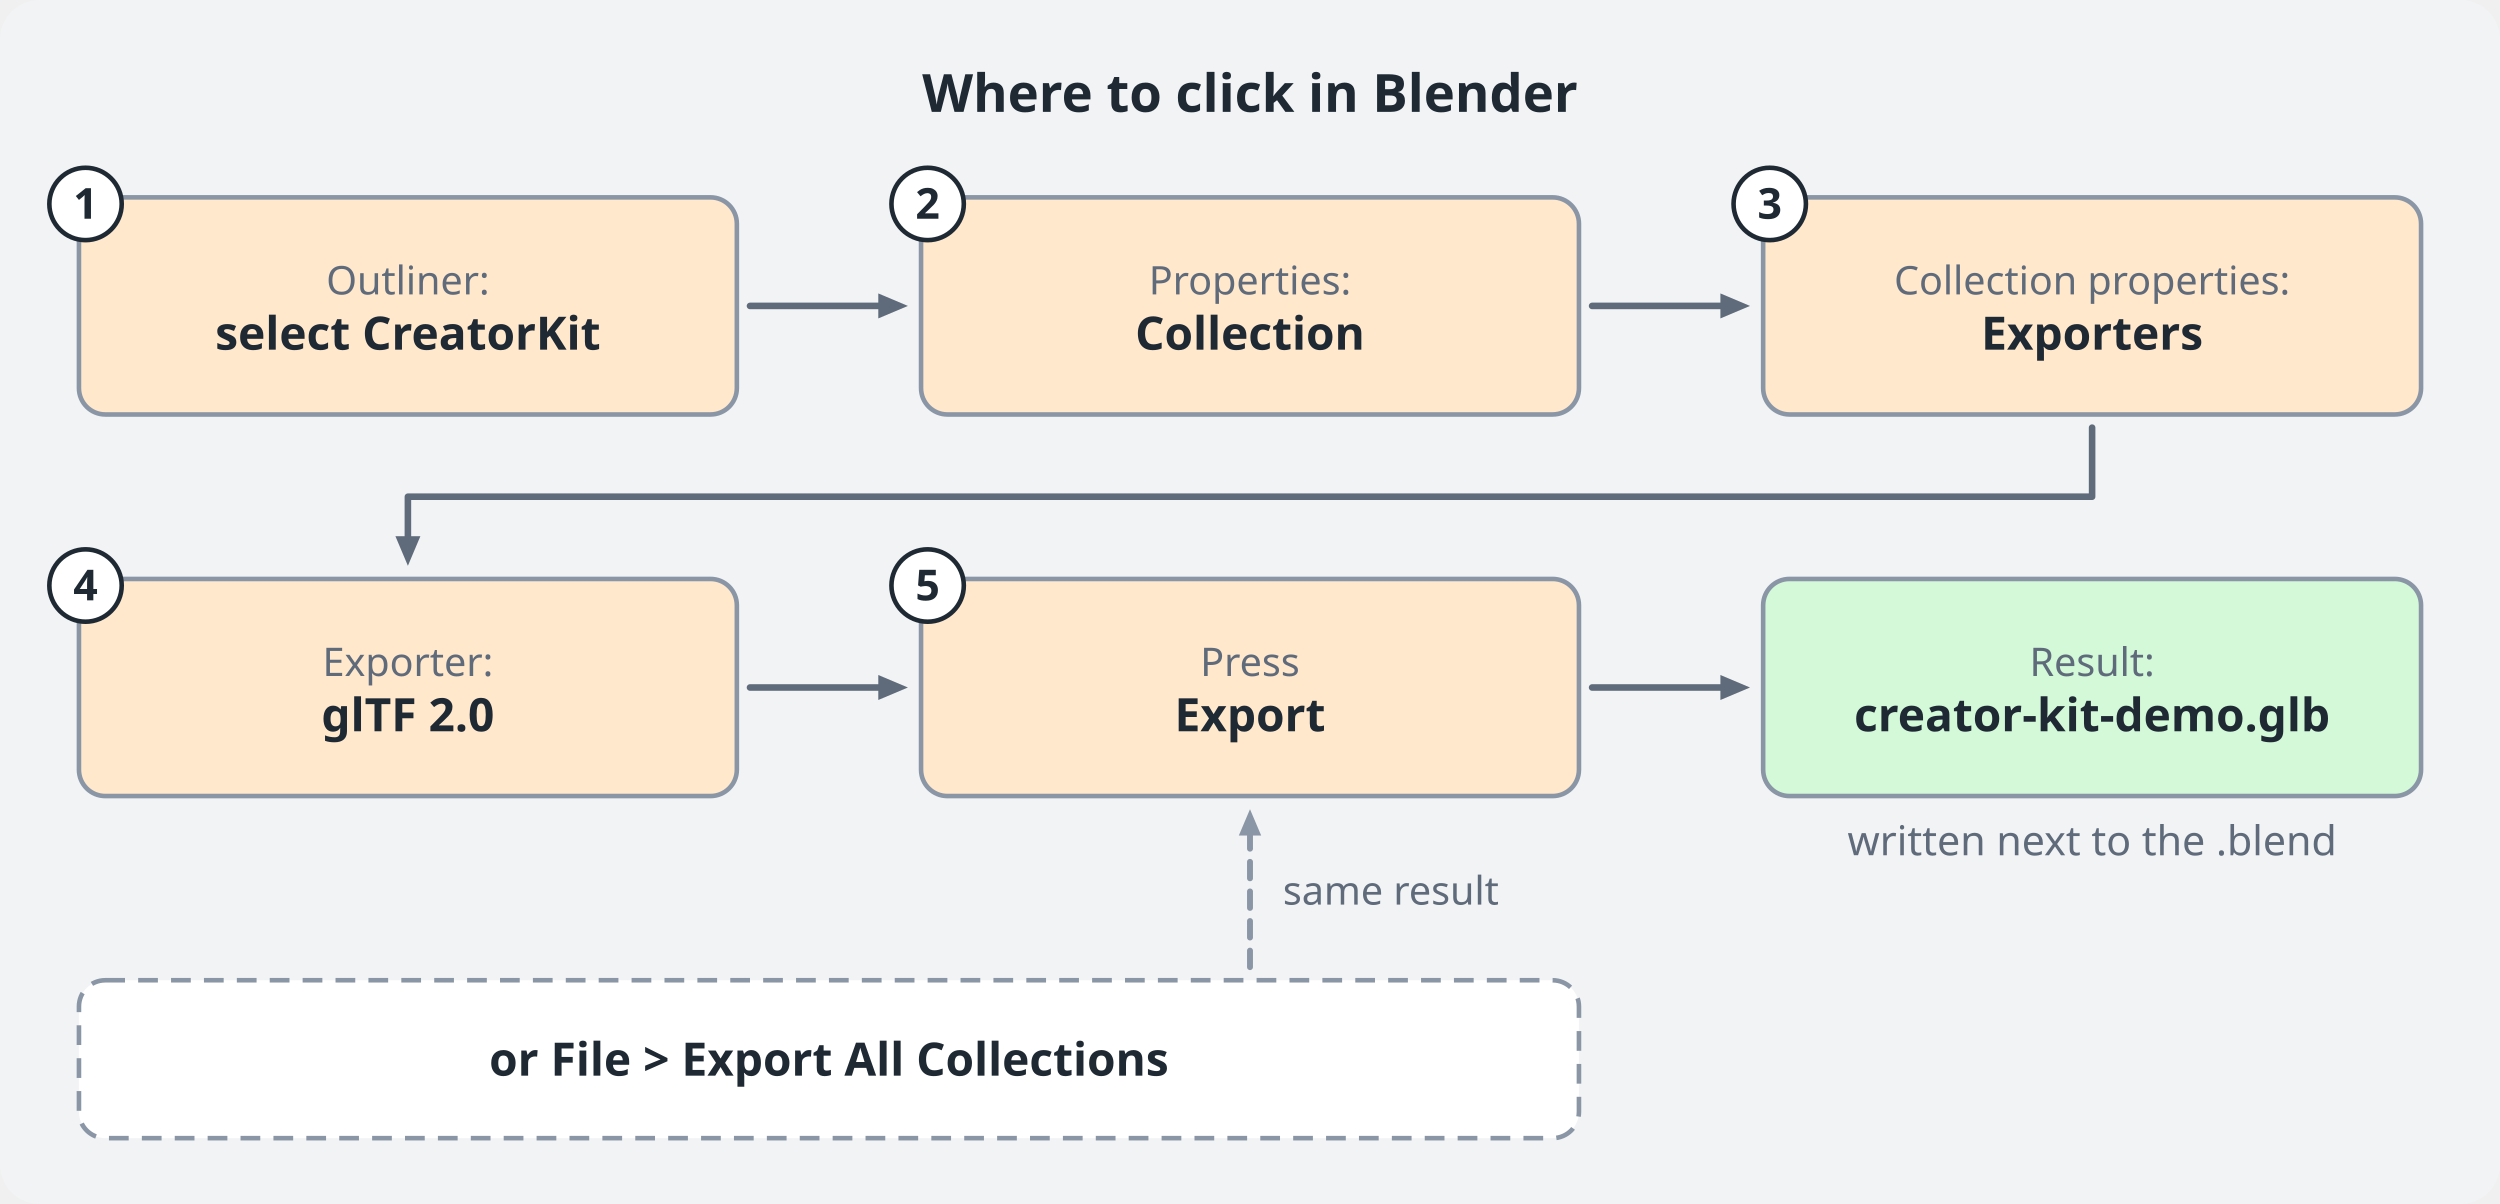
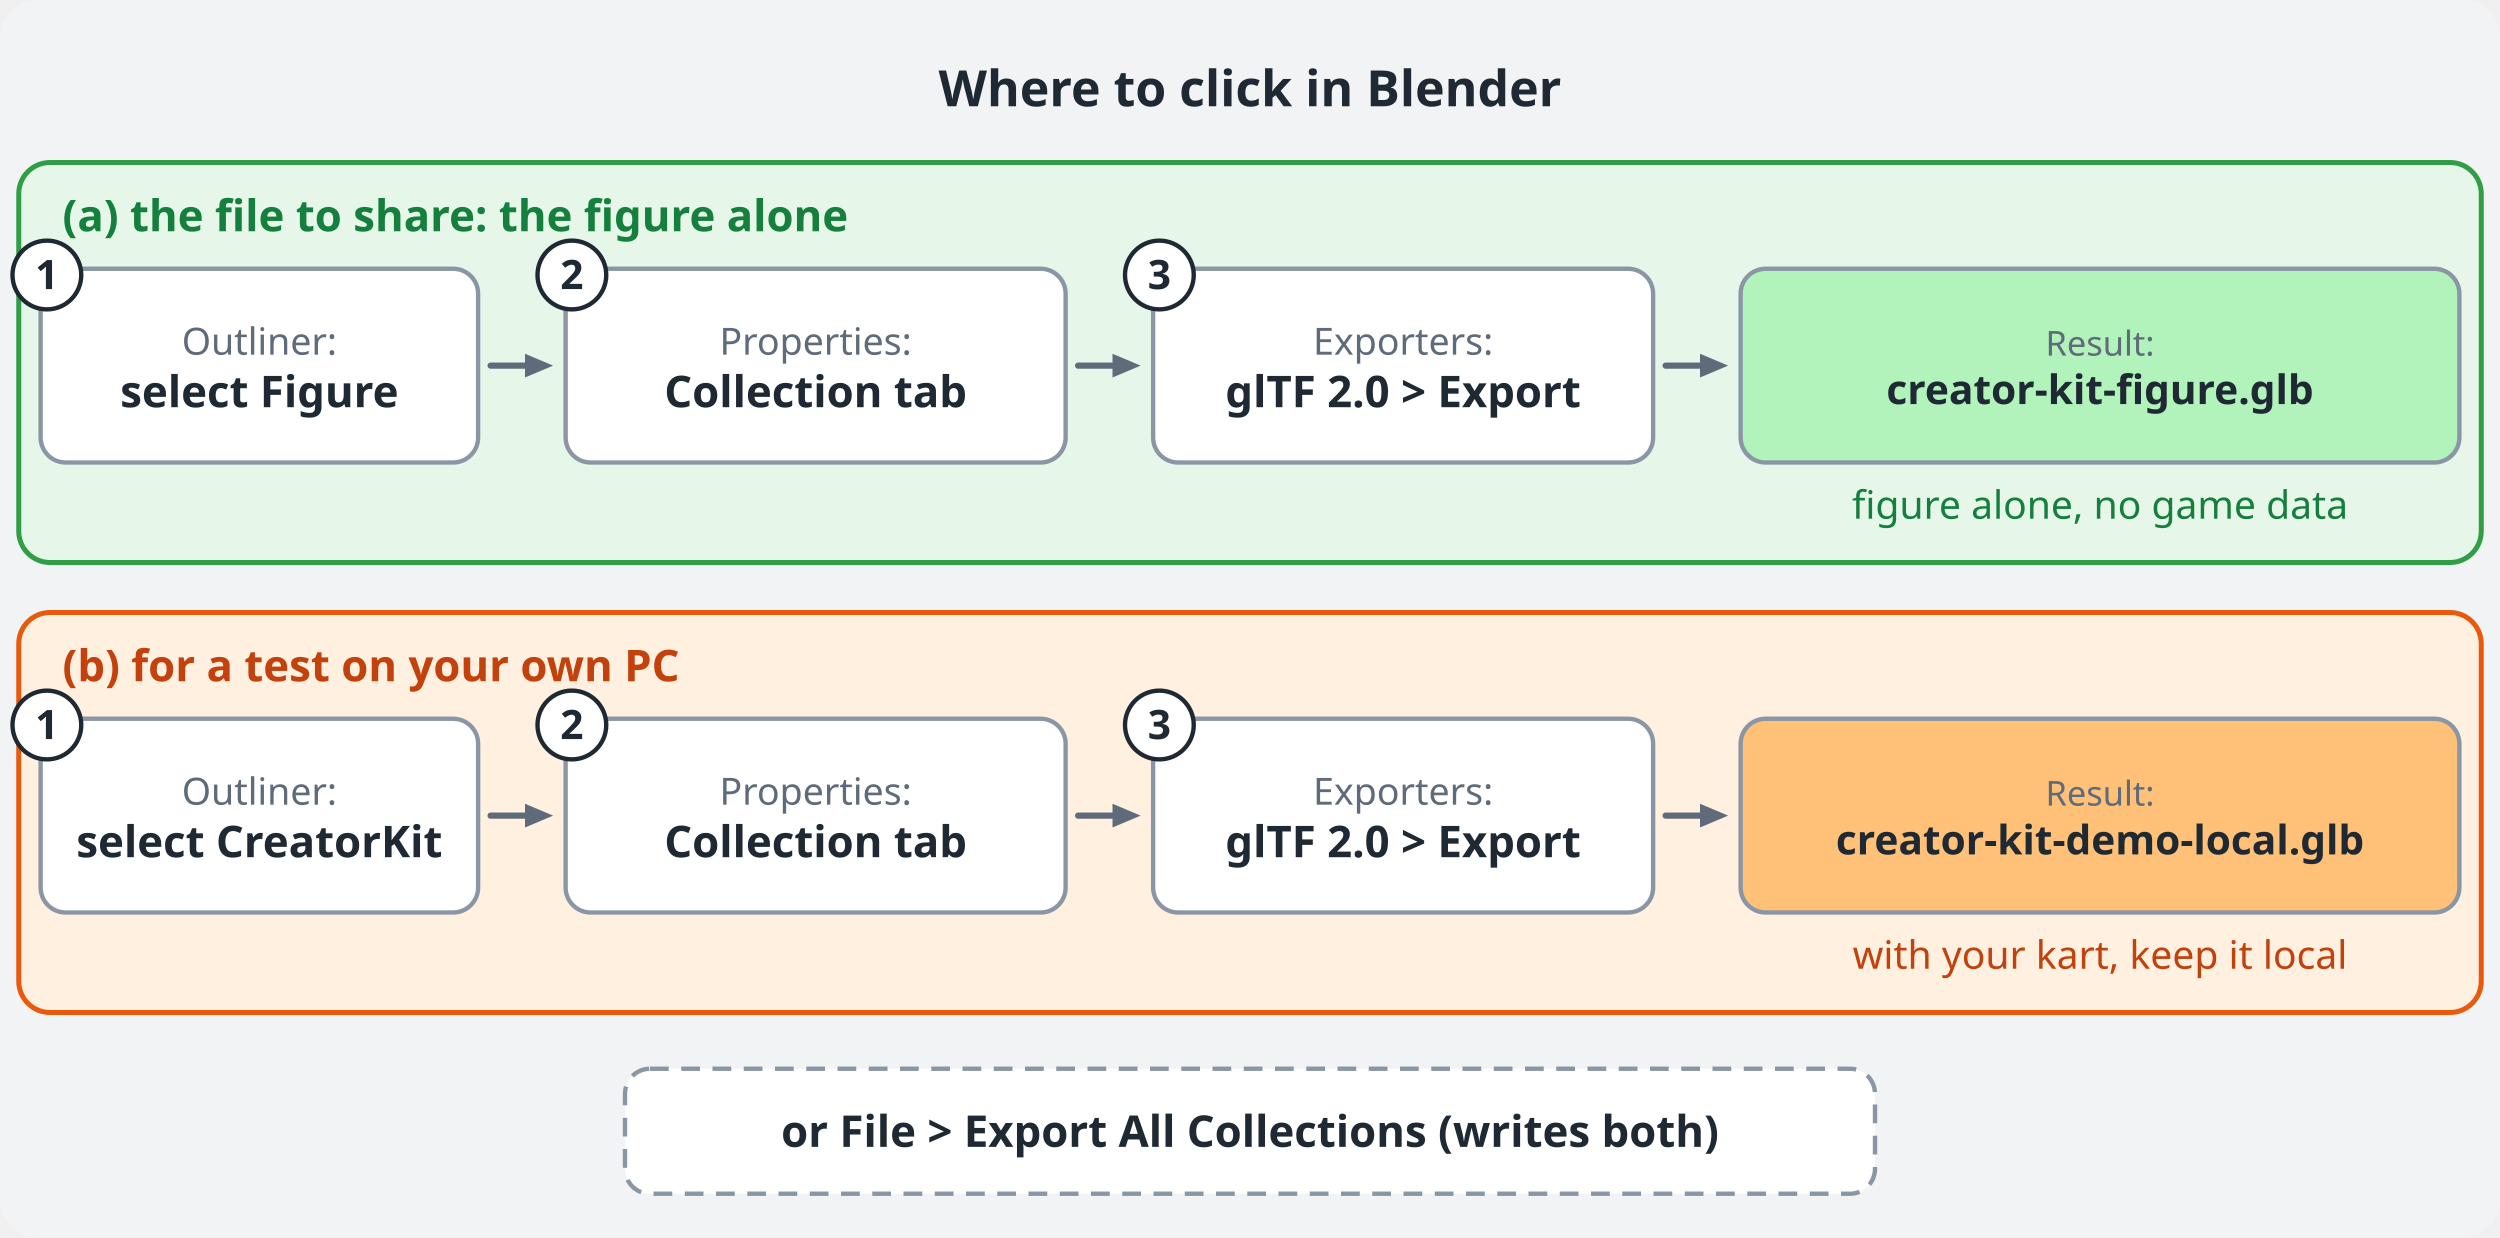
- <svg xmlns="http://www.w3.org/2000/svg" viewBox="0 0 760 366" width="760" height="366" font-family="sans-serif">
-   <rect width="760" height="366" rx="12" fill="#f2f3f5" />
-   <text x="380" y="34" font-size="16" text-anchor="middle" font-weight="bold" fill="#1f2933">Where to click in Blender</text>
-   <rect x="24" y="60" width="200" height="66" rx="8" fill="#ffe8cc" stroke="#8a96a5" stroke-width="1.4" />
-   <text x="124" y="89.5" font-size="12" text-anchor="middle" fill="#5f6b7a">Outliner:</text>
-   <text x="124" y="106.3" font-size="14" text-anchor="middle" font-weight="bold" fill="#1f2933">select CreatorKit</text>
-   <circle cx="26" cy="62" r="11" fill="#fff" stroke="#1f2933" stroke-width="1.4" />
-   <text x="26" y="66.5" font-size="13" text-anchor="middle" font-weight="bold" fill="#1f2933">1</text>
-   <rect x="280" y="60" width="200" height="66" rx="8" fill="#ffe8cc" stroke="#8a96a5" stroke-width="1.4" />
-   <text x="380" y="89.5" font-size="12" text-anchor="middle" fill="#5f6b7a">Properties:</text>
-   <text x="380" y="106.3" font-size="14" text-anchor="middle" font-weight="bold" fill="#1f2933">Collection</text>
-   <circle cx="282" cy="62" r="11" fill="#fff" stroke="#1f2933" stroke-width="1.4" />
-   <text x="282" y="66.5" font-size="13" text-anchor="middle" font-weight="bold" fill="#1f2933">2</text>
-   <rect x="536" y="60" width="200" height="66" rx="8" fill="#ffe8cc" stroke="#8a96a5" stroke-width="1.4" />
-   <text x="636" y="89.5" font-size="12" text-anchor="middle" fill="#5f6b7a">Collection properties:</text>
-   <text x="636" y="106.3" font-size="14" text-anchor="middle" font-weight="bold" fill="#1f2933">Exporters</text>
-   <circle cx="538" cy="62" r="11" fill="#fff" stroke="#1f2933" stroke-width="1.4" />
-   <text x="538" y="66.5" font-size="13" text-anchor="middle" font-weight="bold" fill="#1f2933">3</text>
-   <path d="M228 93L268.8 93" fill="none" stroke="#5f6b7a" stroke-width="2" stroke-linejoin="round" stroke-linecap="round" />
-   <path d="M276 93L267 96.8L267 89.2z" fill="#5f6b7a" />
-   <path d="M484 93L524.8 93" fill="none" stroke="#5f6b7a" stroke-width="2" stroke-linejoin="round" stroke-linecap="round" />
-   <path d="M532 93L523 96.8L523 89.2z" fill="#5f6b7a" />
-   <path d="M636 130L636 151 124 151 124 164.8" fill="none" stroke="#5f6b7a" stroke-width="2" stroke-linejoin="round" stroke-linecap="round" />
-   <path d="M124 172L120.2 163L127.8 163z" fill="#5f6b7a" />
-   <rect x="24" y="176" width="200" height="66" rx="8" fill="#ffe8cc" stroke="#8a96a5" stroke-width="1.4" />
-   <text x="124" y="205.5" font-size="12" text-anchor="middle" fill="#5f6b7a">Exporter:</text>
-   <text x="124" y="222.3" font-size="14" text-anchor="middle" font-weight="bold" fill="#1f2933">glTF 2.0</text>
-   <circle cx="26" cy="178" r="11" fill="#fff" stroke="#1f2933" stroke-width="1.4" />
-   <text x="26" y="182.5" font-size="13" text-anchor="middle" font-weight="bold" fill="#1f2933">4</text>
-   <rect x="280" y="176" width="200" height="66" rx="8" fill="#ffe8cc" stroke="#8a96a5" stroke-width="1.4" />
-   <text x="380" y="205.5" font-size="12" text-anchor="middle" fill="#5f6b7a">Press</text>
-   <text x="380" y="222.3" font-size="14" text-anchor="middle" font-weight="bold" fill="#1f2933">Export</text>
-   <circle cx="282" cy="178" r="11" fill="#fff" stroke="#1f2933" stroke-width="1.4" />
-   <text x="282" y="182.5" font-size="13" text-anchor="middle" font-weight="bold" fill="#1f2933">5</text>
-   <rect x="536" y="176" width="200" height="66" rx="8" fill="#d3f9d8" stroke="#8a96a5" stroke-width="1.4" />
-   <text x="636" y="205.5" font-size="12" text-anchor="middle" fill="#5f6b7a">Result:</text>
-   <text x="636" y="222.3" font-size="14" text-anchor="middle" font-weight="bold" fill="#1f2933">creator-kit-demo.glb</text>
-   <path d="M228 209L268.8 209" fill="none" stroke="#5f6b7a" stroke-width="2" stroke-linejoin="round" stroke-linecap="round" />
-   <path d="M276 209L267 212.8L267 205.2z" fill="#5f6b7a" />
-   <path d="M484 209L524.8 209" fill="none" stroke="#5f6b7a" stroke-width="2" stroke-linejoin="round" stroke-linecap="round" />
-   <path d="M532 209L523 212.8L523 205.2z" fill="#5f6b7a" />
-   <text x="636" y="260" font-size="12.5" text-anchor="middle" fill="#5f6b7a">written next to the .blend</text>
-   <rect x="24" y="298" width="456" height="48" rx="8" fill="#fff" stroke="#8a96a5" stroke-width="1.4" stroke-dasharray="6 4" />
-   <text x="252" y="327" font-size="14" text-anchor="middle" font-weight="bold" fill="#1f2933">or  File &gt; Export All Collections</text>
-   <path d="M380 294L380 252.4" fill="none" stroke="#8a96a5" stroke-width="1.8" stroke-linejoin="round" stroke-linecap="round" stroke-dasharray="5 4" />
-   <path d="M380 246L383.4 254L376.6 254z" fill="#8a96a5" />
-   <text x="390" y="275" font-size="12" fill="#5f6b7a">same result</text>
+ <svg xmlns="http://www.w3.org/2000/svg" viewBox="0 0 800 396" width="800" height="396" font-family="sans-serif">
+   <rect width="800" height="396" rx="12" fill="#f2f3f5" />
+   <text x="400" y="34" font-size="16" text-anchor="middle" font-weight="bold" fill="#1f2933">Where to click in Blender</text>
+   <rect x="6" y="52" width="788" height="128" rx="10" fill="#e6f7ea" stroke="#2f9e44" stroke-width="1.6" />
+   <text x="20" y="74" font-size="14" font-weight="bold" fill="#15803d">(a) the file to share: the figure alone</text>
+   <rect x="13" y="86" width="140" height="62" rx="8" fill="#fff" stroke="#8a96a5" stroke-width="1.4" />
+   <text x="83" y="113.5" font-size="12" text-anchor="middle" fill="#5f6b7a">Outliner:</text>
+   <text x="83" y="130.3" font-size="14" text-anchor="middle" font-weight="bold" fill="#1f2933">select Figure</text>
+   <circle cx="15" cy="88" r="11" fill="#fff" stroke="#1f2933" stroke-width="1.4" />
+   <text x="15" y="92.5" font-size="13" text-anchor="middle" font-weight="bold" fill="#1f2933">1</text>
+   <rect x="181" y="86" width="160" height="62" rx="8" fill="#fff" stroke="#8a96a5" stroke-width="1.4" />
+   <text x="261" y="113.5" font-size="12" text-anchor="middle" fill="#5f6b7a">Properties:</text>
+   <text x="261" y="130.3" font-size="14" text-anchor="middle" font-weight="bold" fill="#1f2933">Collection tab</text>
+   <circle cx="183" cy="88" r="11" fill="#fff" stroke="#1f2933" stroke-width="1.4" />
+   <text x="183" y="92.5" font-size="13" text-anchor="middle" font-weight="bold" fill="#1f2933">2</text>
+   <rect x="369" y="86" width="160" height="62" rx="8" fill="#fff" stroke="#8a96a5" stroke-width="1.4" />
+   <text x="449" y="113.5" font-size="12" text-anchor="middle" fill="#5f6b7a">Exporters:</text>
+   <text x="449" y="130.3" font-size="14" text-anchor="middle" font-weight="bold" fill="#1f2933">glTF 2.0 &gt; Export</text>
+   <circle cx="371" cy="88" r="11" fill="#fff" stroke="#1f2933" stroke-width="1.4" />
+   <text x="371" y="92.5" font-size="13" text-anchor="middle" font-weight="bold" fill="#1f2933">3</text>
+   <rect x="557" y="86" width="230" height="62" rx="8" fill="#b2f2bb" stroke="#8a96a5" stroke-width="1.4" />
+   <text x="672" y="113.8" font-size="11" text-anchor="middle" fill="#5f6b7a">Result:</text>
+   <text x="672" y="129.3" font-size="13" text-anchor="middle" font-weight="bold" fill="#1f2933">creator-kit-figure.glb</text>
+   <path d="M157 117L169.8 117" fill="none" stroke="#5f6b7a" stroke-width="2" stroke-linejoin="round" stroke-linecap="round" />
+   <path d="M177 117L168 120.8L168 113.2z" fill="#5f6b7a" />
+   <path d="M345 117L357.8 117" fill="none" stroke="#5f6b7a" stroke-width="2" stroke-linejoin="round" stroke-linecap="round" />
+   <path d="M365 117L356 120.8L356 113.2z" fill="#5f6b7a" />
+   <path d="M533 117L545.8 117" fill="none" stroke="#5f6b7a" stroke-width="2" stroke-linejoin="round" stroke-linecap="round" />
+   <path d="M553 117L544 120.8L544 113.2z" fill="#5f6b7a" />
+   <text x="672" y="166" font-size="12.5" text-anchor="middle" fill="#15803d">figure alone, no game data</text>
+   <rect x="6" y="196" width="788" height="128" rx="10" fill="#fff0e0" stroke="#e8590c" stroke-width="1.6" />
+   <text x="20" y="218" font-size="14" font-weight="bold" fill="#c2410c">(b) for a test on your own PC</text>
+   <rect x="13" y="230" width="140" height="62" rx="8" fill="#fff" stroke="#8a96a5" stroke-width="1.4" />
+   <text x="83" y="257.5" font-size="12" text-anchor="middle" fill="#5f6b7a">Outliner:</text>
+   <text x="83" y="274.3" font-size="14" text-anchor="middle" font-weight="bold" fill="#1f2933">select CreatorKit</text>
+   <circle cx="15" cy="232" r="11" fill="#fff" stroke="#1f2933" stroke-width="1.4" />
+   <text x="15" y="236.5" font-size="13" text-anchor="middle" font-weight="bold" fill="#1f2933">1</text>
+   <rect x="181" y="230" width="160" height="62" rx="8" fill="#fff" stroke="#8a96a5" stroke-width="1.4" />
+   <text x="261" y="257.5" font-size="12" text-anchor="middle" fill="#5f6b7a">Properties:</text>
+   <text x="261" y="274.3" font-size="14" text-anchor="middle" font-weight="bold" fill="#1f2933">Collection tab</text>
+   <circle cx="183" cy="232" r="11" fill="#fff" stroke="#1f2933" stroke-width="1.4" />
+   <text x="183" y="236.5" font-size="13" text-anchor="middle" font-weight="bold" fill="#1f2933">2</text>
+   <rect x="369" y="230" width="160" height="62" rx="8" fill="#fff" stroke="#8a96a5" stroke-width="1.4" />
+   <text x="449" y="257.5" font-size="12" text-anchor="middle" fill="#5f6b7a">Exporters:</text>
+   <text x="449" y="274.3" font-size="14" text-anchor="middle" font-weight="bold" fill="#1f2933">glTF 2.0 &gt; Export</text>
+   <circle cx="371" cy="232" r="11" fill="#fff" stroke="#1f2933" stroke-width="1.4" />
+   <text x="371" y="236.5" font-size="13" text-anchor="middle" font-weight="bold" fill="#1f2933">3</text>
+   <rect x="557" y="230" width="230" height="62" rx="8" fill="#ffc078" stroke="#8a96a5" stroke-width="1.4" />
+   <text x="672" y="257.8" font-size="11" text-anchor="middle" fill="#5f6b7a">Result:</text>
+   <text x="672" y="273.4" font-size="13" text-anchor="middle" font-weight="bold" fill="#1f2933">creator-kit-demo-local.glb</text>
+   <path d="M157 261L169.8 261" fill="none" stroke="#5f6b7a" stroke-width="2" stroke-linejoin="round" stroke-linecap="round" />
+   <path d="M177 261L168 264.8L168 257.2z" fill="#5f6b7a" />
+   <path d="M345 261L357.8 261" fill="none" stroke="#5f6b7a" stroke-width="2" stroke-linejoin="round" stroke-linecap="round" />
+   <path d="M365 261L356 264.8L356 257.2z" fill="#5f6b7a" />
+   <path d="M533 261L545.8 261" fill="none" stroke="#5f6b7a" stroke-width="2" stroke-linejoin="round" stroke-linecap="round" />
+   <path d="M553 261L544 264.8L544 257.2z" fill="#5f6b7a" />
+   <text x="672" y="310" font-size="12.5" text-anchor="middle" fill="#c2410c">with your kart, keep it local</text>
+   <rect x="200" y="342" width="400" height="40" rx="8" fill="#fff" stroke="#8a96a5" stroke-width="1.4" stroke-dasharray="6 4" />
+   <text x="400" y="367" font-size="14" text-anchor="middle" font-weight="bold" fill="#1f2933">or  File &gt; Export All Collections (writes both)</text>
</svg>
